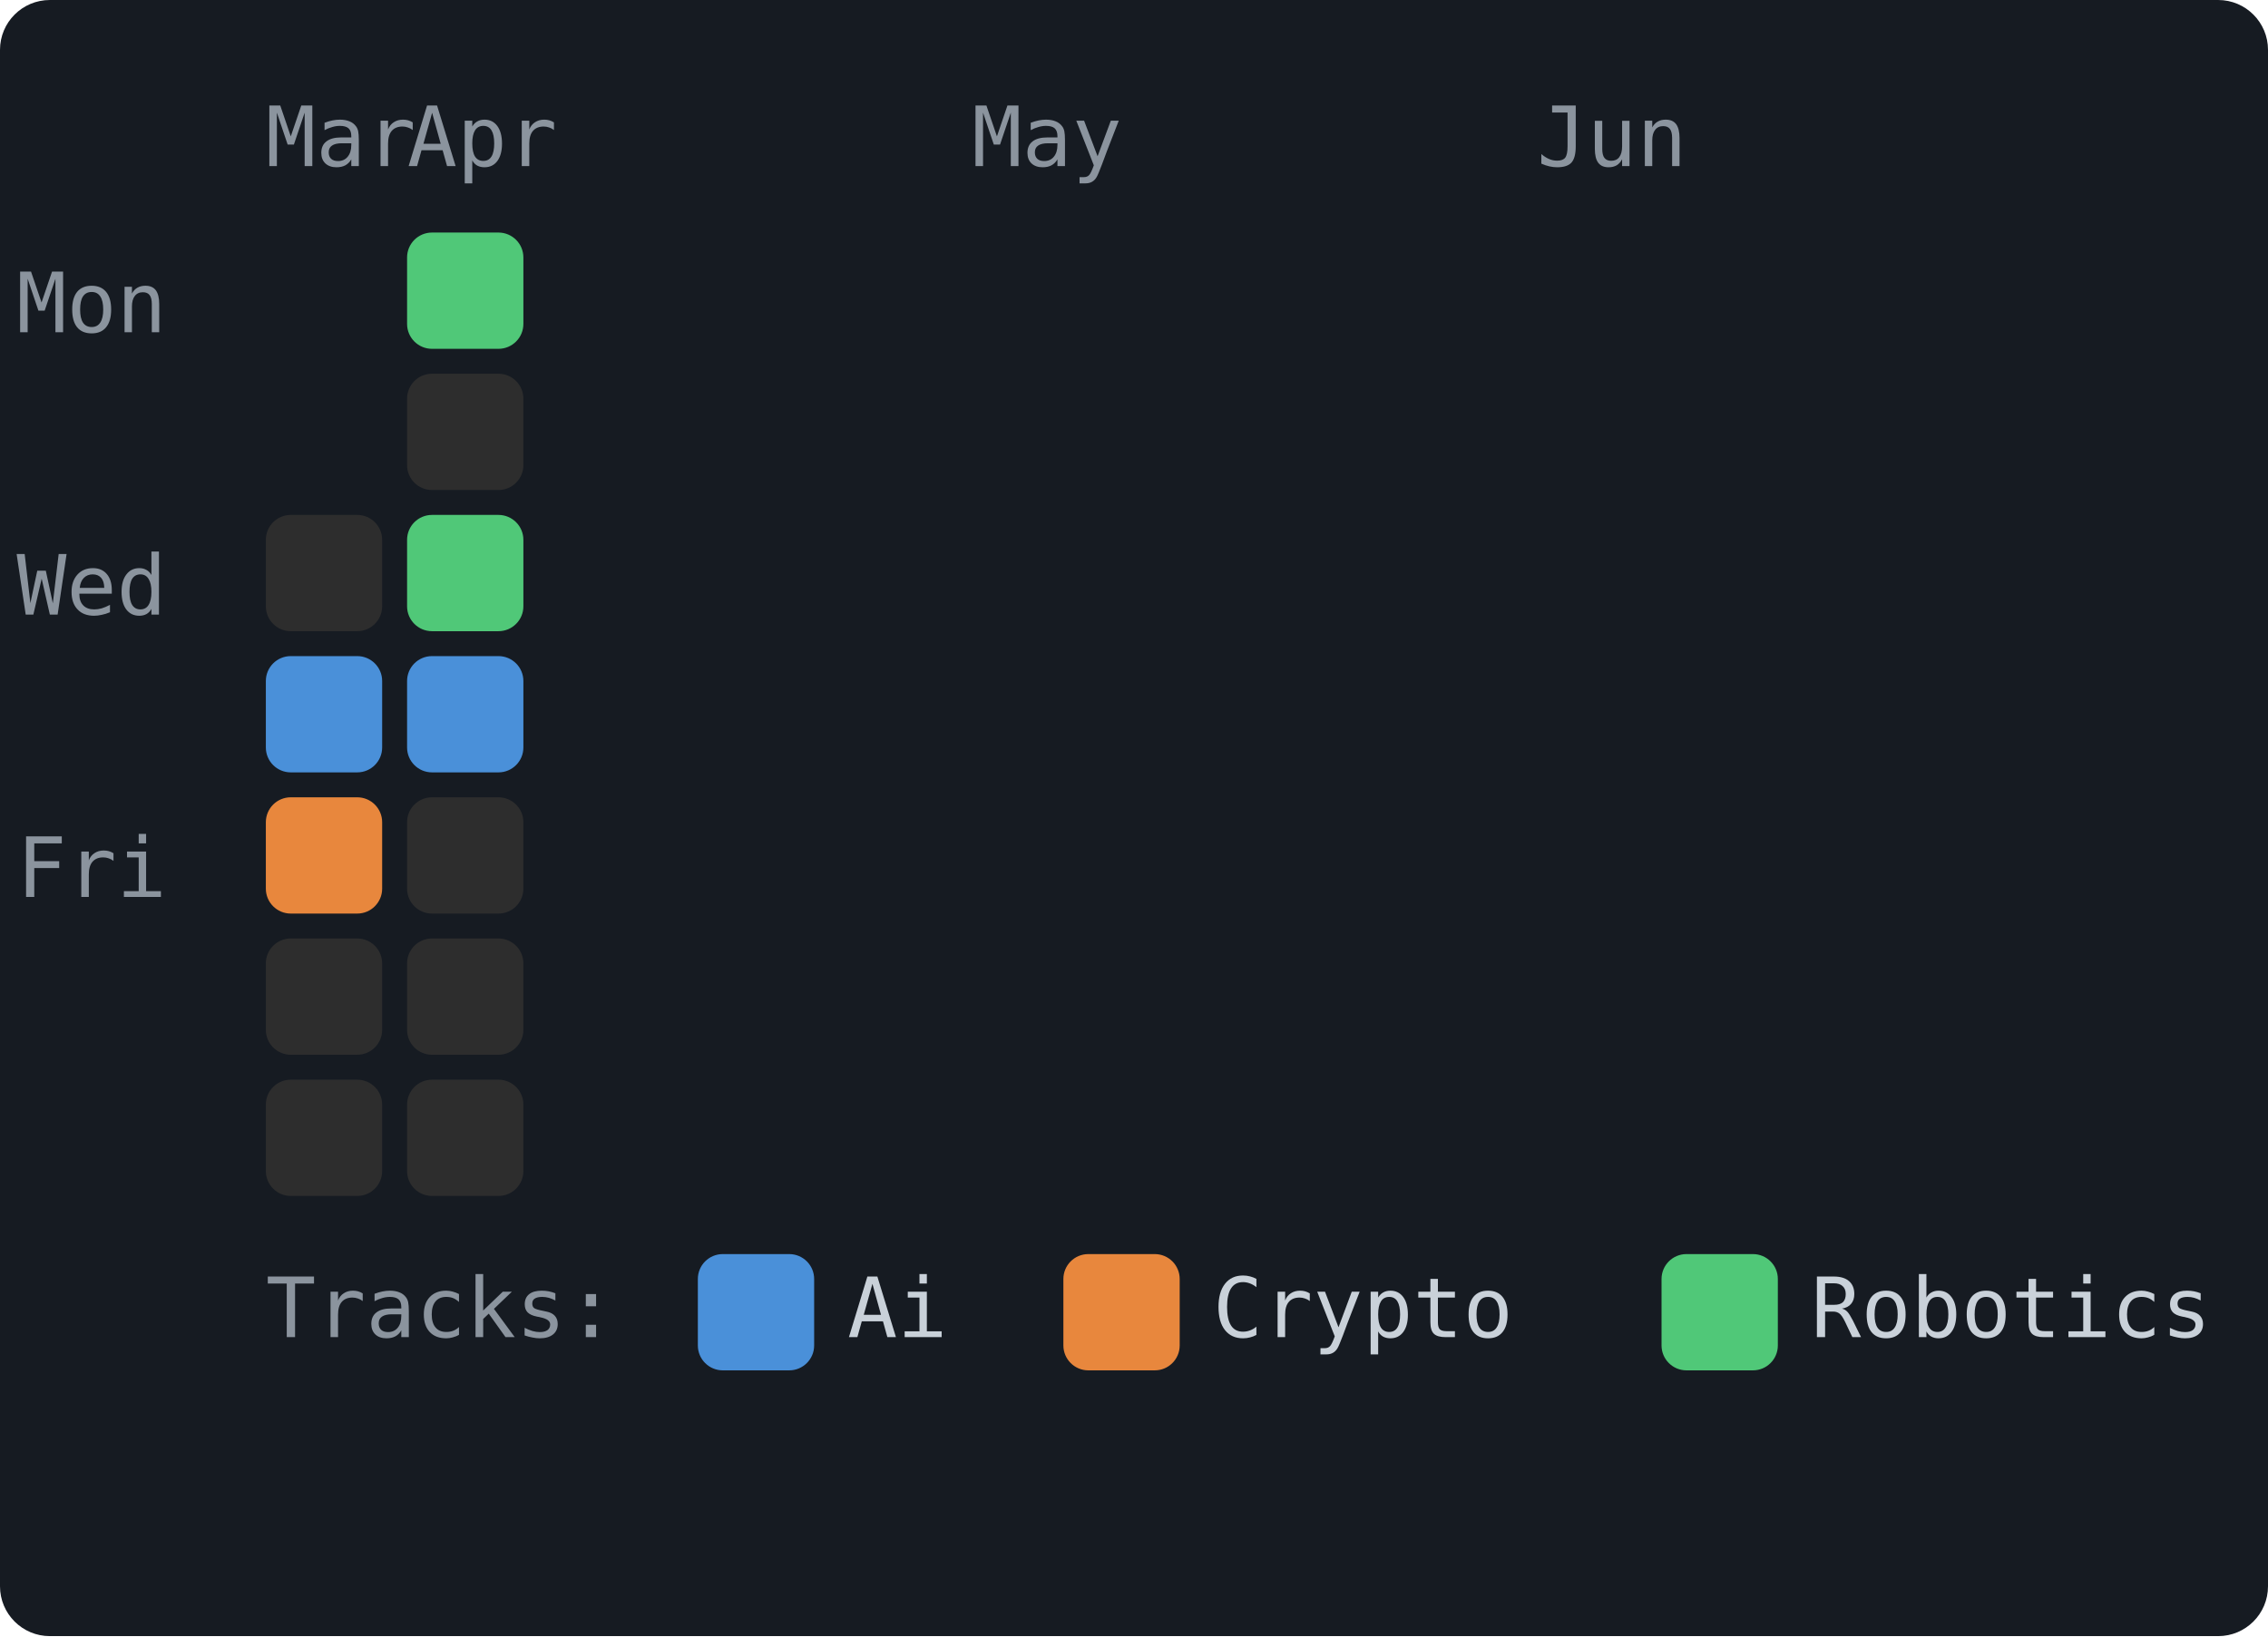
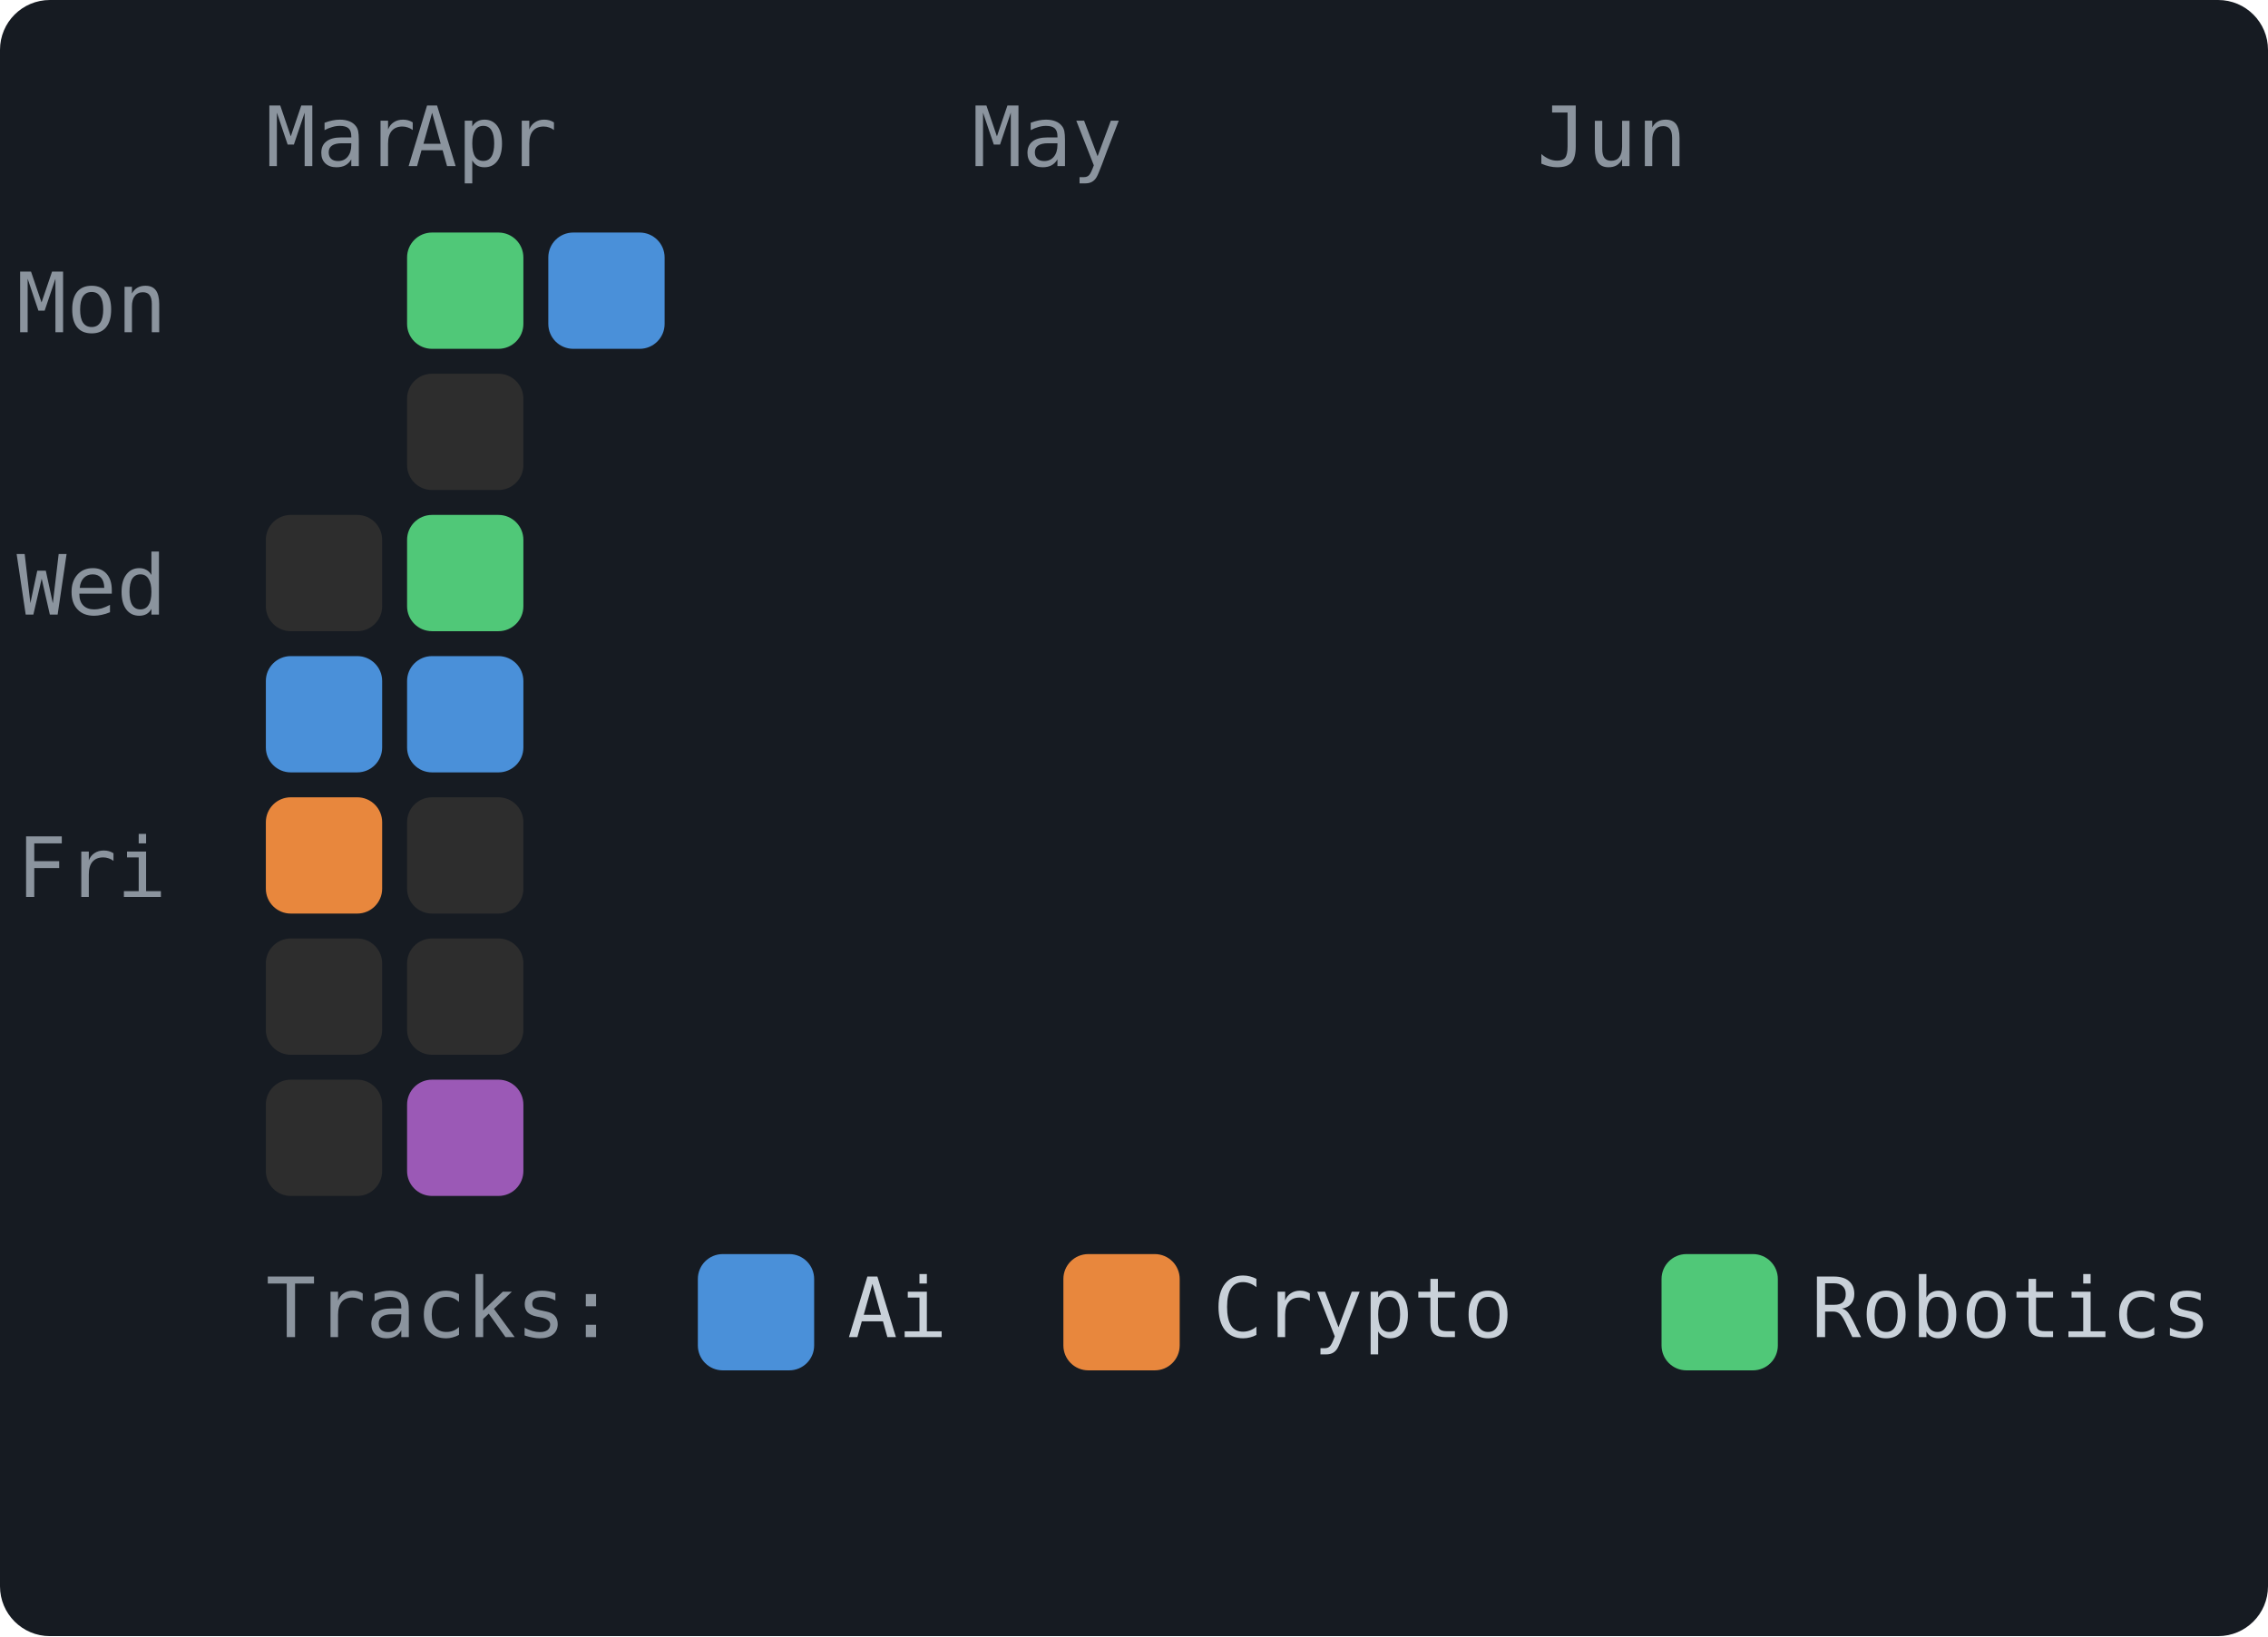
<svg xmlns="http://www.w3.org/2000/svg" width="273" height="197" viewBox="0 0 273 197">
  <rect width="273" height="197" fill="#161B22" rx="6" />
  <text x="2" y="40" fill="#8B949E" font-family="monospace" font-size="10">Mon</text>
  <text x="2" y="74" fill="#8B949E" font-family="monospace" font-size="10">Wed</text>
  <text x="2" y="108" fill="#8B949E" font-family="monospace" font-size="10">Fri</text>
  <text x="32" y="20" fill="#8B949E" font-family="monospace" font-size="10">Mar</text>
  <text x="49" y="20" fill="#8B949E" font-family="monospace" font-size="10">Apr</text>
  <text x="117" y="20" fill="#8B949E" font-family="monospace" font-size="10">May</text>
  <text x="185" y="20" fill="#8B949E" font-family="monospace" font-size="10">Jun</text>
  <rect x="32" y="62" width="14" height="14" rx="3" fill="#2D2D2D" />
  <rect x="32" y="79" width="14" height="14" rx="3" fill="#4A90D9" />
  <rect x="32" y="96" width="14" height="14" rx="3" fill="#E8873D" />
  <rect x="32" y="113" width="14" height="14" rx="3" fill="#2D2D2D" />
  <rect x="32" y="130" width="14" height="14" rx="3" fill="#2D2D2D" />
  <rect x="49" y="28" width="14" height="14" rx="3" fill="#50C878" />
  <rect x="49" y="45" width="14" height="14" rx="3" fill="#2D2D2D" />
  <rect x="49" y="62" width="14" height="14" rx="3" fill="#50C878" />
  <rect x="49" y="79" width="14" height="14" rx="3" fill="#4A90D9" />
  <rect x="49" y="96" width="14" height="14" rx="3" fill="#2D2D2D" />
  <rect x="49" y="113" width="14" height="14" rx="3" fill="#2D2D2D" />
-   <rect x="49" y="130" width="14" height="14" rx="3" fill="#2D2D2D" />
+   <rect x="49" y="130" width="14" height="14" rx="3" fill="#9B59B6" />
+   <rect x="66" y="28" width="14" height="14" rx="3" fill="#4A90D9" />
  <text x="32" y="161" fill="#8B949E" font-family="monospace" font-size="10">Tracks:</text>
  <rect x="84" y="151" width="14" height="14" rx="3" fill="#4A90D9" />
  <text x="102" y="161" fill="#C9D1D9" font-family="monospace" font-size="10">Ai</text>
  <rect x="128" y="151" width="14" height="14" rx="3" fill="#E8873D" />
  <text x="146" y="161" fill="#C9D1D9" font-family="monospace" font-size="10">Crypto</text>
  <rect x="200" y="151" width="14" height="14" rx="3" fill="#50C878" />
  <text x="218" y="161" fill="#C9D1D9" font-family="monospace" font-size="10">Robotics</text>
  <rect x="286" y="151" width="14" height="14" rx="3" fill="#9B59B6" />
  <text x="304" y="161" fill="#C9D1D9" font-family="monospace" font-size="10">Integration</text>
  <rect x="393" y="151" width="14" height="14" rx="3" fill="#2D2D2D" />
  <text x="411" y="161" fill="#C9D1D9" font-family="monospace" font-size="10">No activity</text>
</svg>
